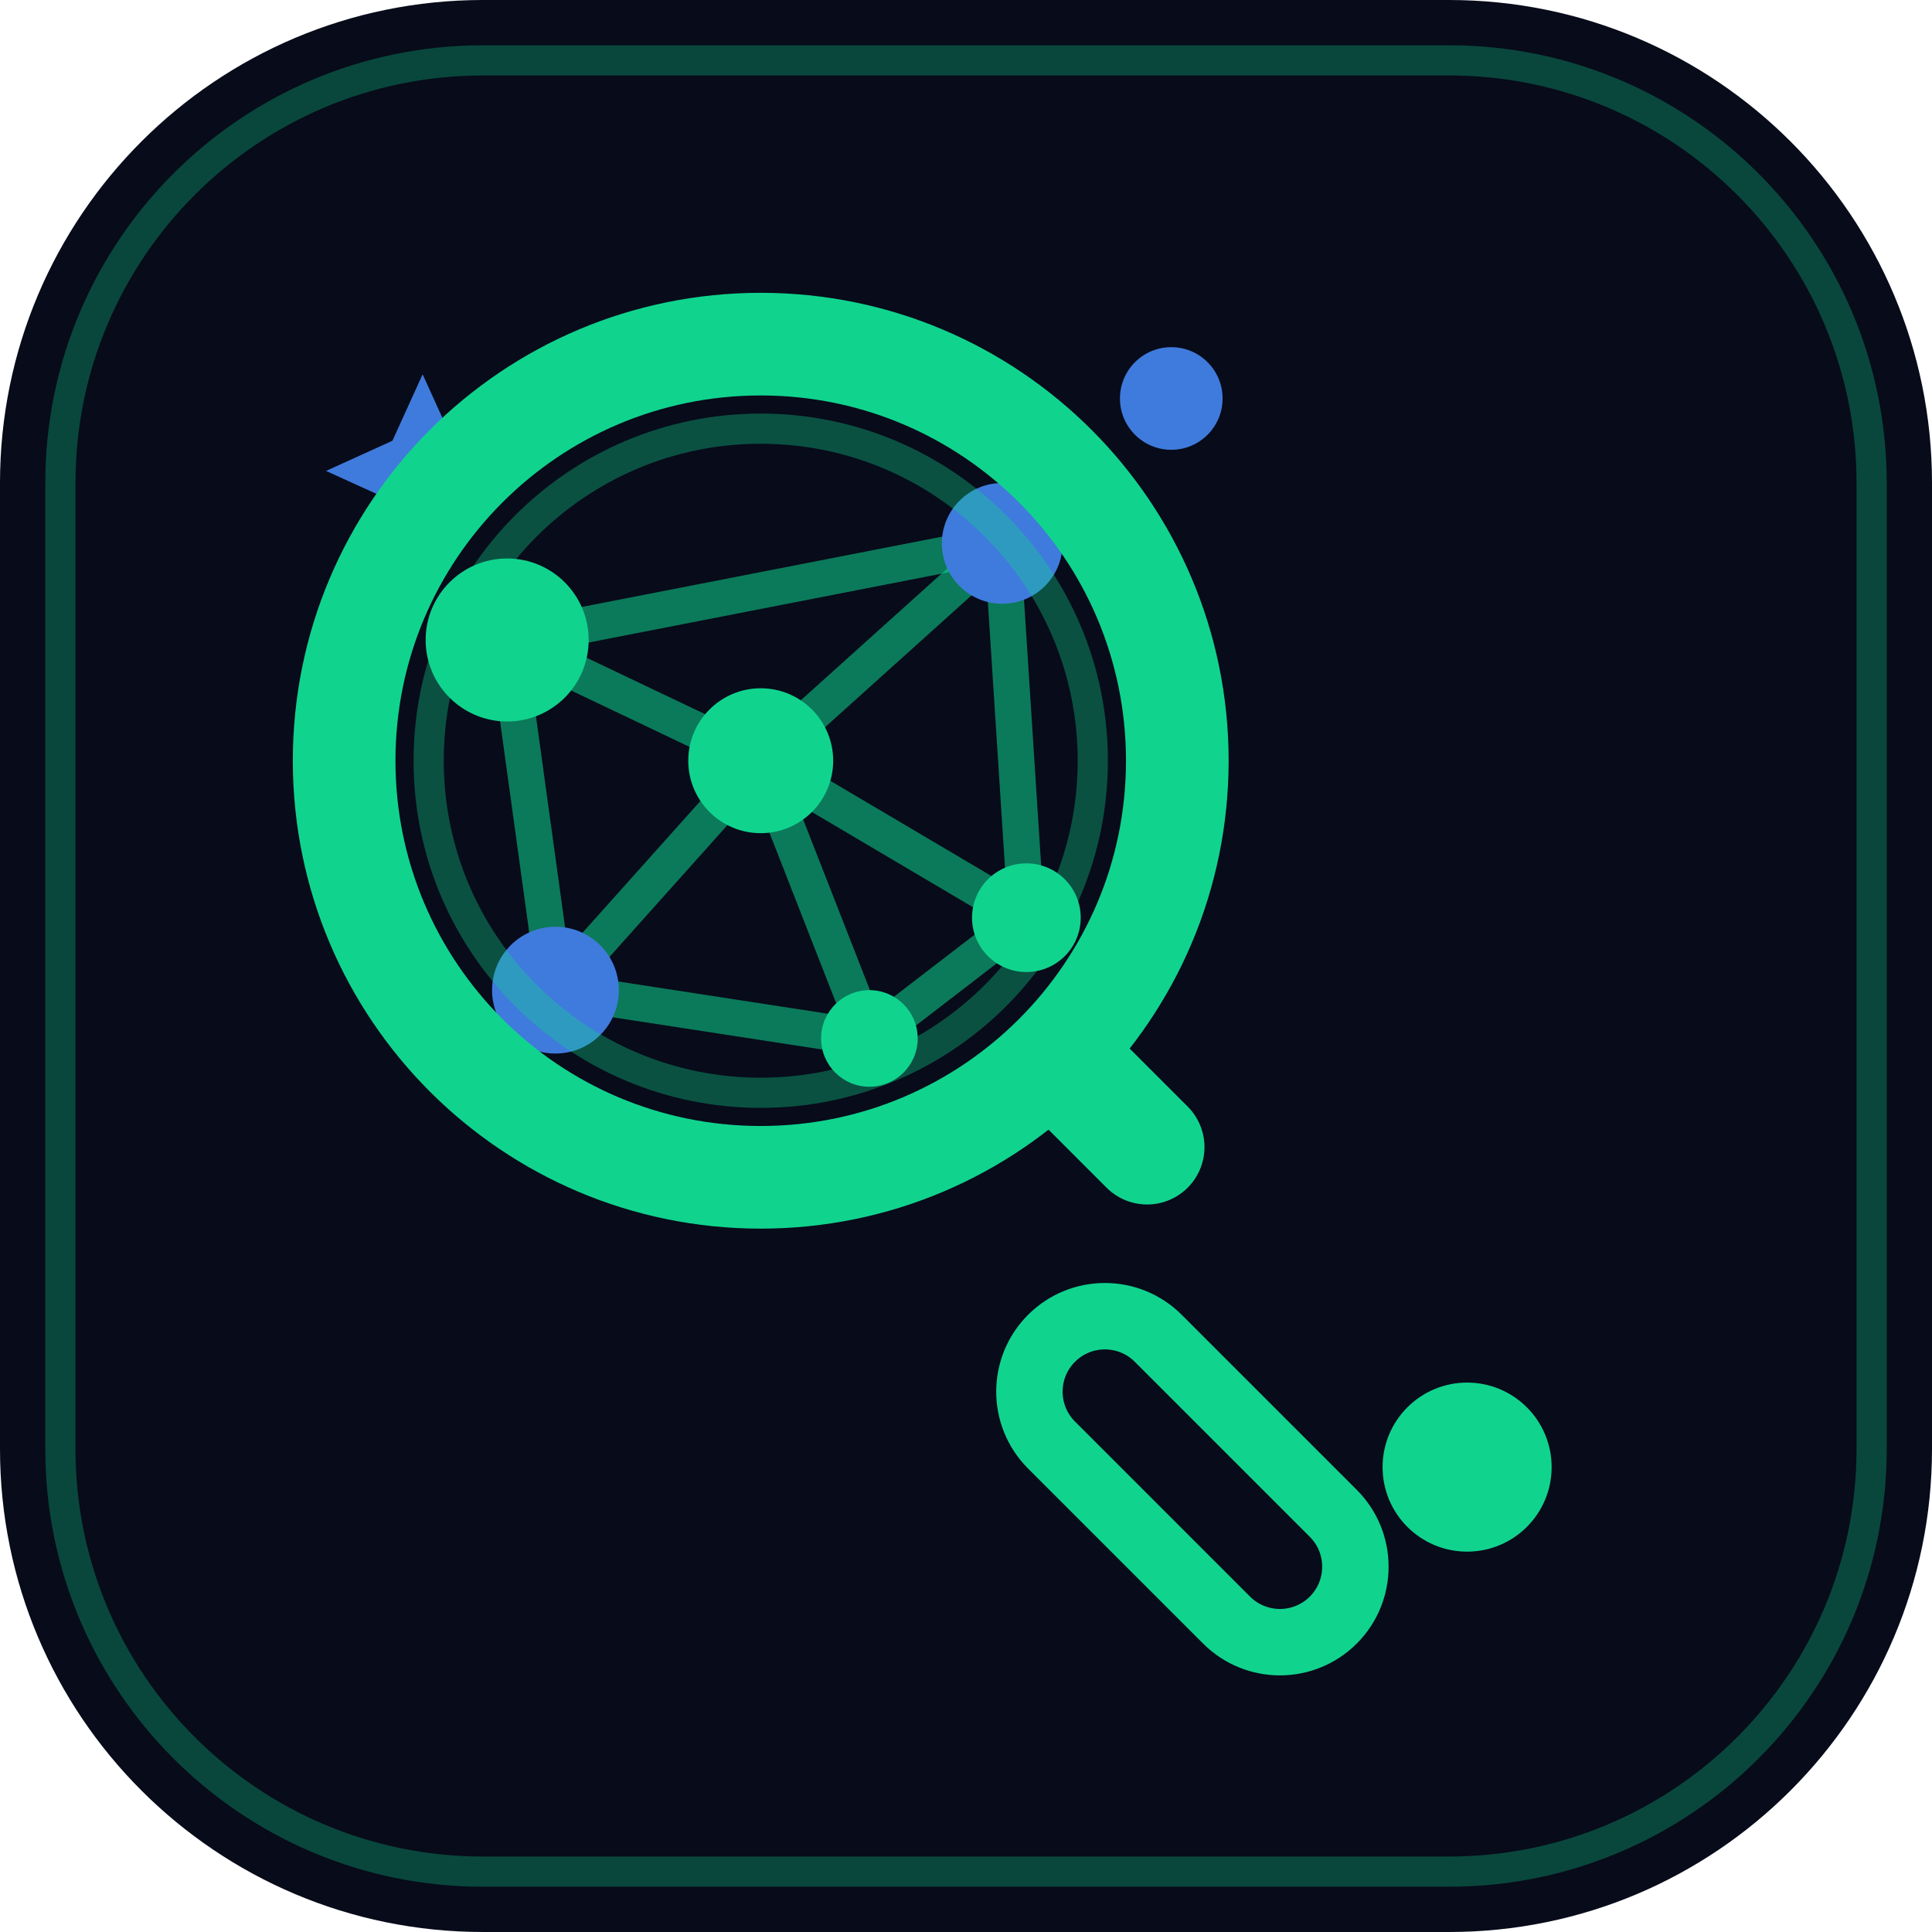
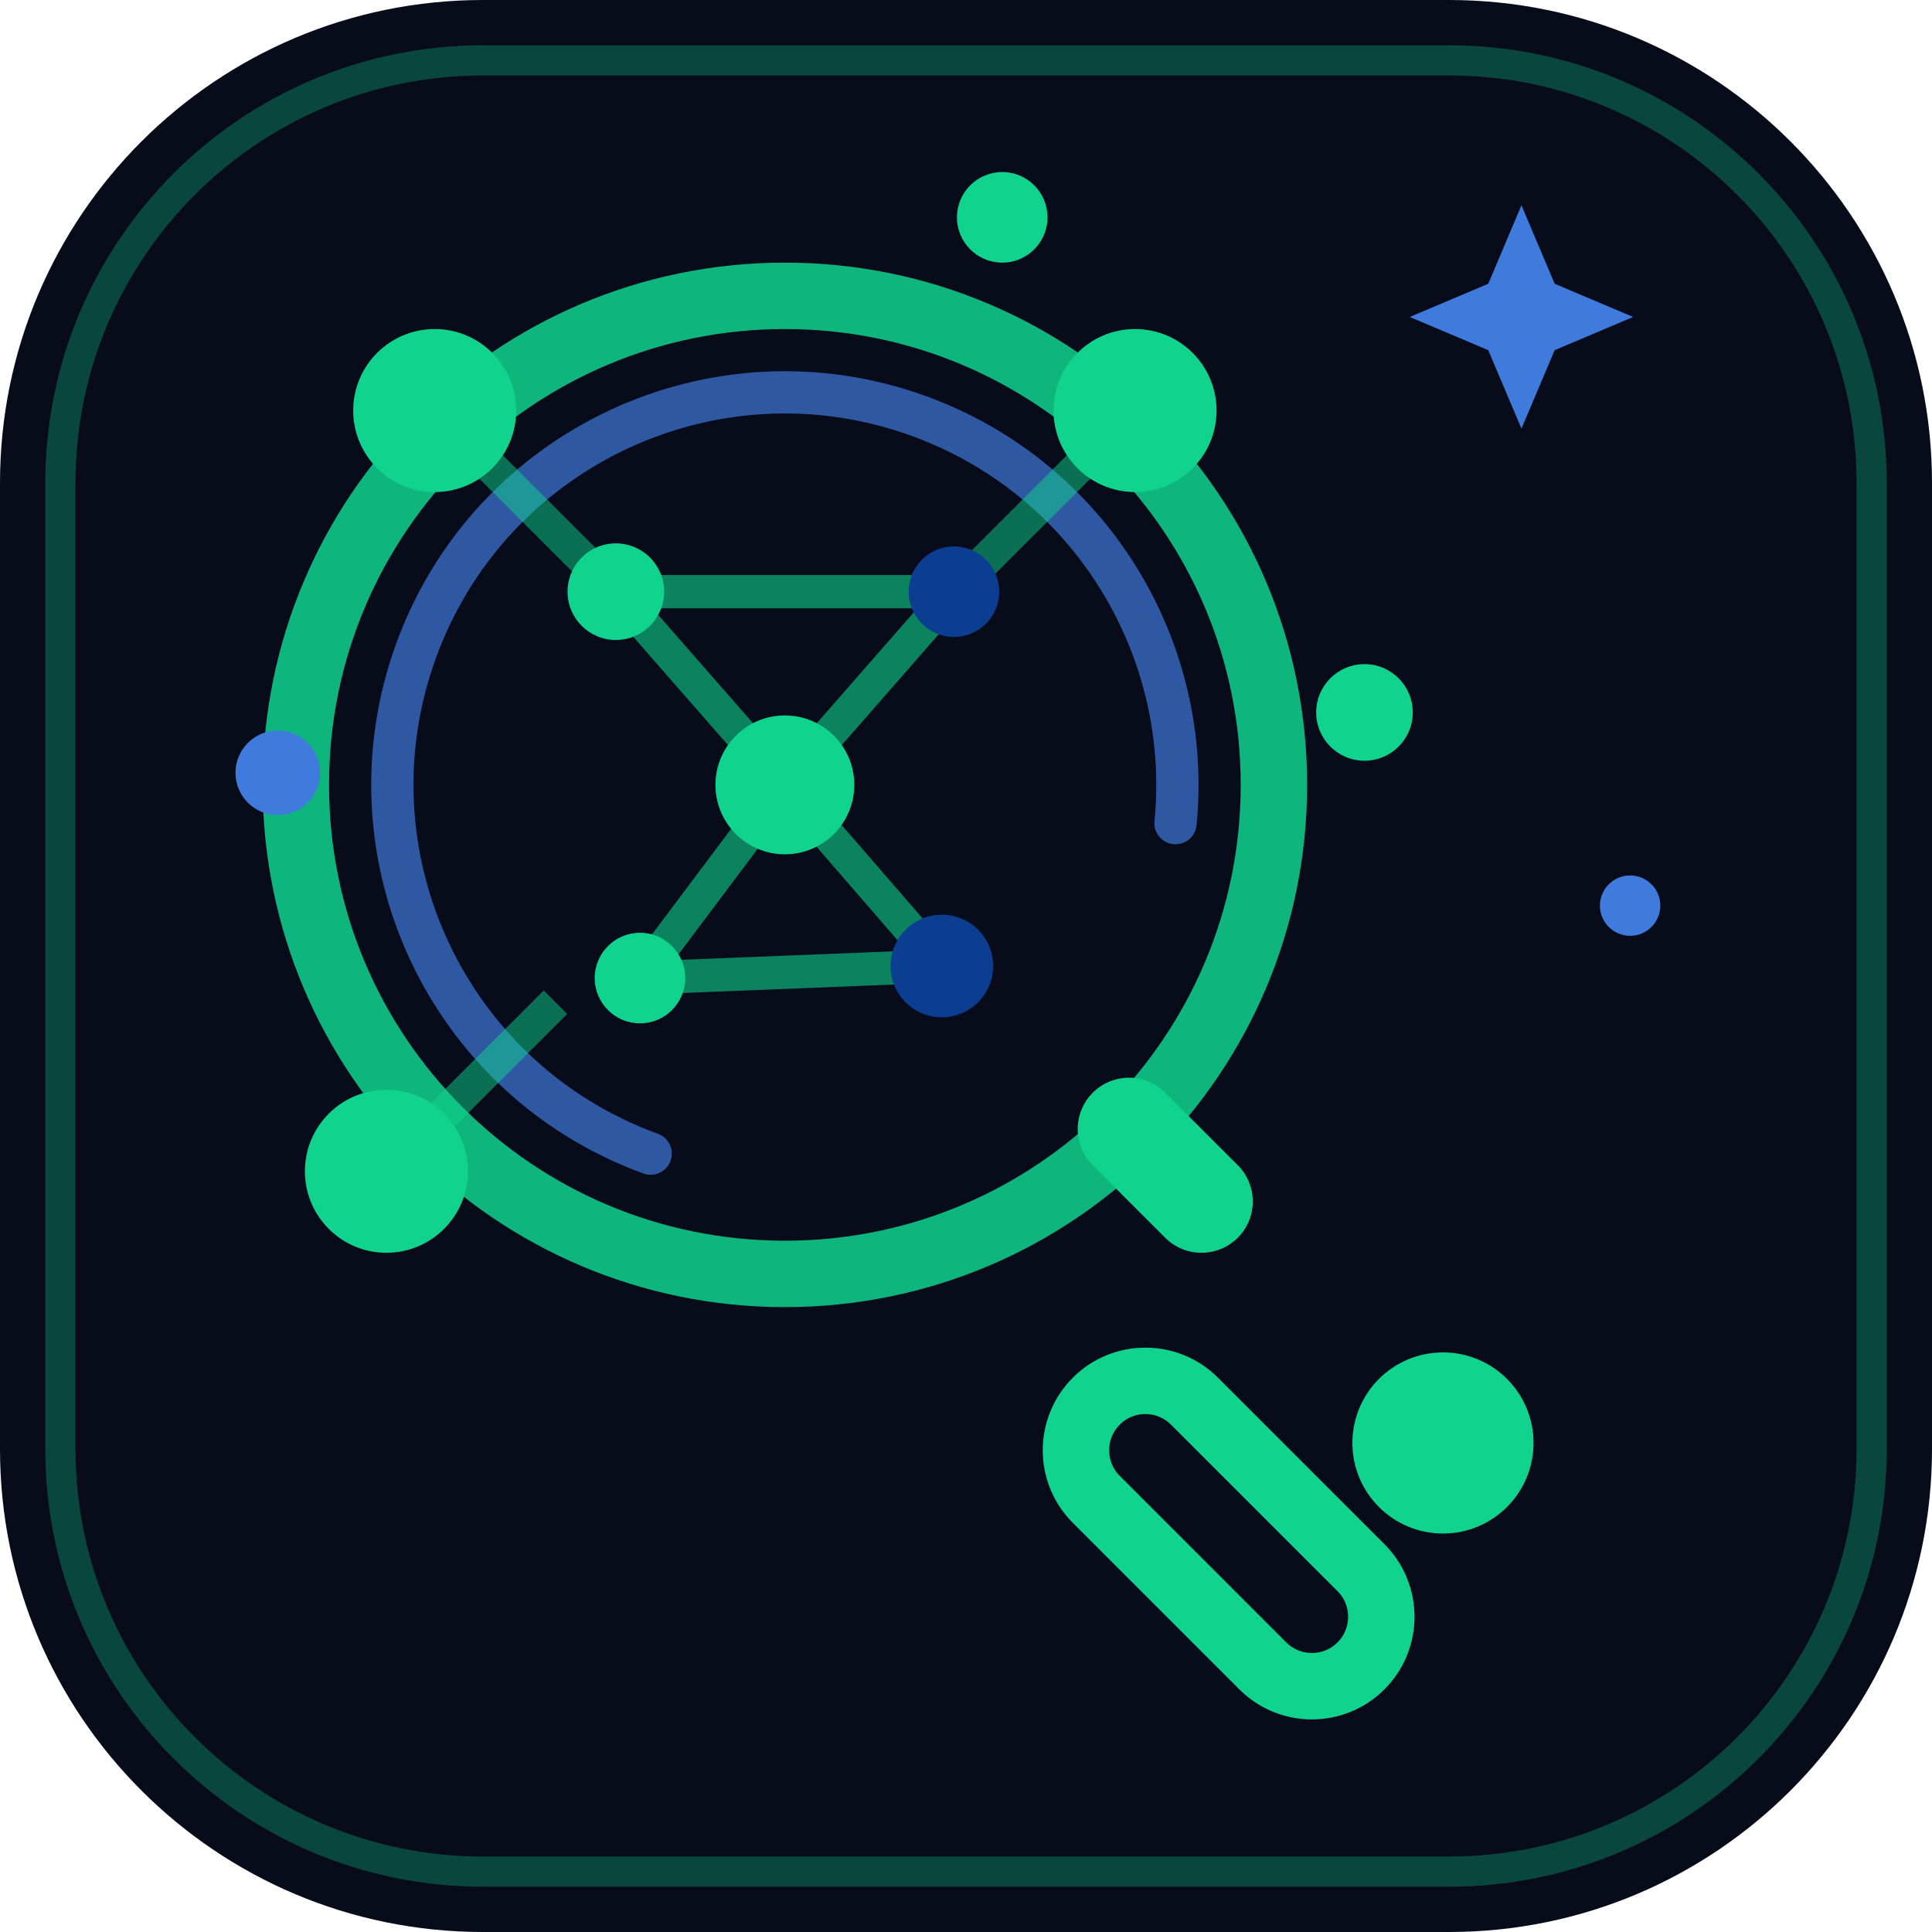
<svg xmlns="http://www.w3.org/2000/svg" viewBox="0 0 32 32" fill="none">
  <rect width="32" height="32" rx="8" fill="#070b1a" />
  <rect x="1" y="1" width="30" height="30" rx="7" stroke="#10d48e" stroke-opacity="0.3" stroke-width="0.5" />
-   <g stroke="#10d48e" stroke-opacity="0.55" stroke-width="0.6">
-     <line x1="12.6" y1="12.6" x2="8.4" y2="10.6" />
-     <line x1="12.6" y1="12.6" x2="16.6" y2="9" />
-     <line x1="12.6" y1="12.6" x2="17" y2="15.2" />
-     <line x1="12.6" y1="12.6" x2="9.2" y2="16.4" />
-     <line x1="12.6" y1="12.6" x2="14.4" y2="17.2" />
-     <line x1="8.4" y1="10.6" x2="16.6" y2="9" />
-     <line x1="16.6" y1="9" x2="17" y2="15.2" />
-     <line x1="17" y1="15.2" x2="14.4" y2="17.2" />
-     <line x1="9.2" y1="16.4" x2="14.4" y2="17.2" />
-     <line x1="8.4" y1="10.6" x2="9.2" y2="16.4" />
+   <circle cx="13" cy="13" r="8.1" stroke="#10d48e" stroke-opacity="0.85" stroke-width="1.1" />
+   <circle cx="13" cy="13" r="6.5" stroke="#3f7bdc" stroke-opacity="0.7" stroke-width="0.7" stroke-dasharray="29 12" stroke-linecap="round" transform="rotate(110 13 13)" />
+   <g stroke="#10d48e" stroke-opacity="0.5" stroke-width="0.55">
+     <line x1="10.2" y1="9.8" x2="7.2" y2="6.8" />
+     <line x1="15.8" y1="9.8" x2="18.8" y2="6.8" />
+     <line x1="9.2" y1="16.6" x2="6.4" y2="19.4" />
  </g>
-   <circle cx="12.6" cy="12.6" r="1.2" fill="#10d48e" />
-   <circle cx="8.4" cy="10.6" r="1.35" fill="#10d48e" />
-   <circle cx="16.6" cy="9" r="1" fill="#3f7bdc" />
-   <circle cx="17" cy="15.2" r="0.9" fill="#10d48e" />
-   <circle cx="9.2" cy="16.4" r="1.05" fill="#3f7bdc" />
-   <circle cx="14.4" cy="17.2" r="0.8" fill="#10d48e" />
-   <circle cx="19.4" cy="6.6" r="0.85" fill="#3f7bdc" />
-   <path d="M7 6.2 l0.5 1.1 1.1 0.5 -1.1 0.5 -0.5 1.1 -0.5 -1.1 -1.1 -0.5 1.1 -0.5 z" fill="#3f7bdc" />
-   <circle cx="12.6" cy="12.6" r="6.9" stroke="#10d48e" stroke-width="1.7" />
-   <circle cx="12.6" cy="12.6" r="5.5" stroke="#10d48e" stroke-opacity="0.35" stroke-width="0.5" />
-   <line x1="17.7" y1="17.7" x2="19" y2="19" stroke="#10d48e" stroke-width="1.9" stroke-linecap="round" />
-   <rect x="18.5" y="21.2" width="2.5" height="6.6" rx="1.25" transform="rotate(-45 19.75 24.5)" stroke="#10d48e" stroke-width="1.1" />
-   <circle cx="24.3" cy="24.3" r="1.4" fill="#10d48e" />
+   <g stroke="#10d48e" stroke-opacity="0.6" stroke-width="0.55">
+     <line x1="13" y1="13" x2="10.2" y2="9.8" />
+     <line x1="13" y1="13" x2="15.8" y2="9.8" />
+     <line x1="13" y1="13" x2="10.6" y2="16.2" />
+     <line x1="13" y1="13" x2="15.6" y2="16" />
+     <line x1="10.2" y1="9.8" x2="15.8" y2="9.8" />
+     <line x1="10.6" y1="16.2" x2="15.6" y2="16" />
+   </g>
+   <circle cx="13" cy="13" r="1.15" fill="#10d48e" />
+   <circle cx="10.2" cy="9.8" r="0.8" fill="#10d48e" />
+   <circle cx="15.8" cy="9.8" r="0.75" fill="#0b3d91" />
+   <circle cx="10.6" cy="16.2" r="0.75" fill="#10d48e" />
+   <circle cx="15.6" cy="16" r="0.85" fill="#0b3d91" />
+   <circle cx="7.2" cy="6.8" r="1.35" fill="#10d48e" />
+   <circle cx="18.8" cy="6.8" r="1.35" fill="#10d48e" />
+   <circle cx="6.4" cy="19.4" r="1.35" fill="#10d48e" />
+   <circle cx="22.6" cy="11.8" r="0.8" fill="#10d48e" />
+   <circle cx="4.6" cy="12.8" r="0.7" fill="#3f7bdc" />
+   <circle cx="16.6" cy="3.6" r="0.75" fill="#10d48e" />
+   <path d="M25.2 3.4 l0.55 1.3 1.3 0.55 -1.3 0.55 -0.55 1.3 -0.55 -1.3 -1.3 -0.55 1.3 -0.55 z" fill="#3f7bdc" />
+   <circle cx="27" cy="15" r="0.5" fill="#3f7bdc" />
+   <line x1="18.7" y1="18.7" x2="19.9" y2="19.9" stroke="#10d48e" stroke-width="1.7" stroke-linecap="round" />
+   <rect x="19.2" y="22.3" width="2.3" height="6.2" rx="1.15" transform="rotate(-45 20.35 25.4)" stroke="#10d48e" stroke-width="1.1" />
+   <circle cx="23.9" cy="23.9" r="1.5" fill="#10d48e" />
</svg>
